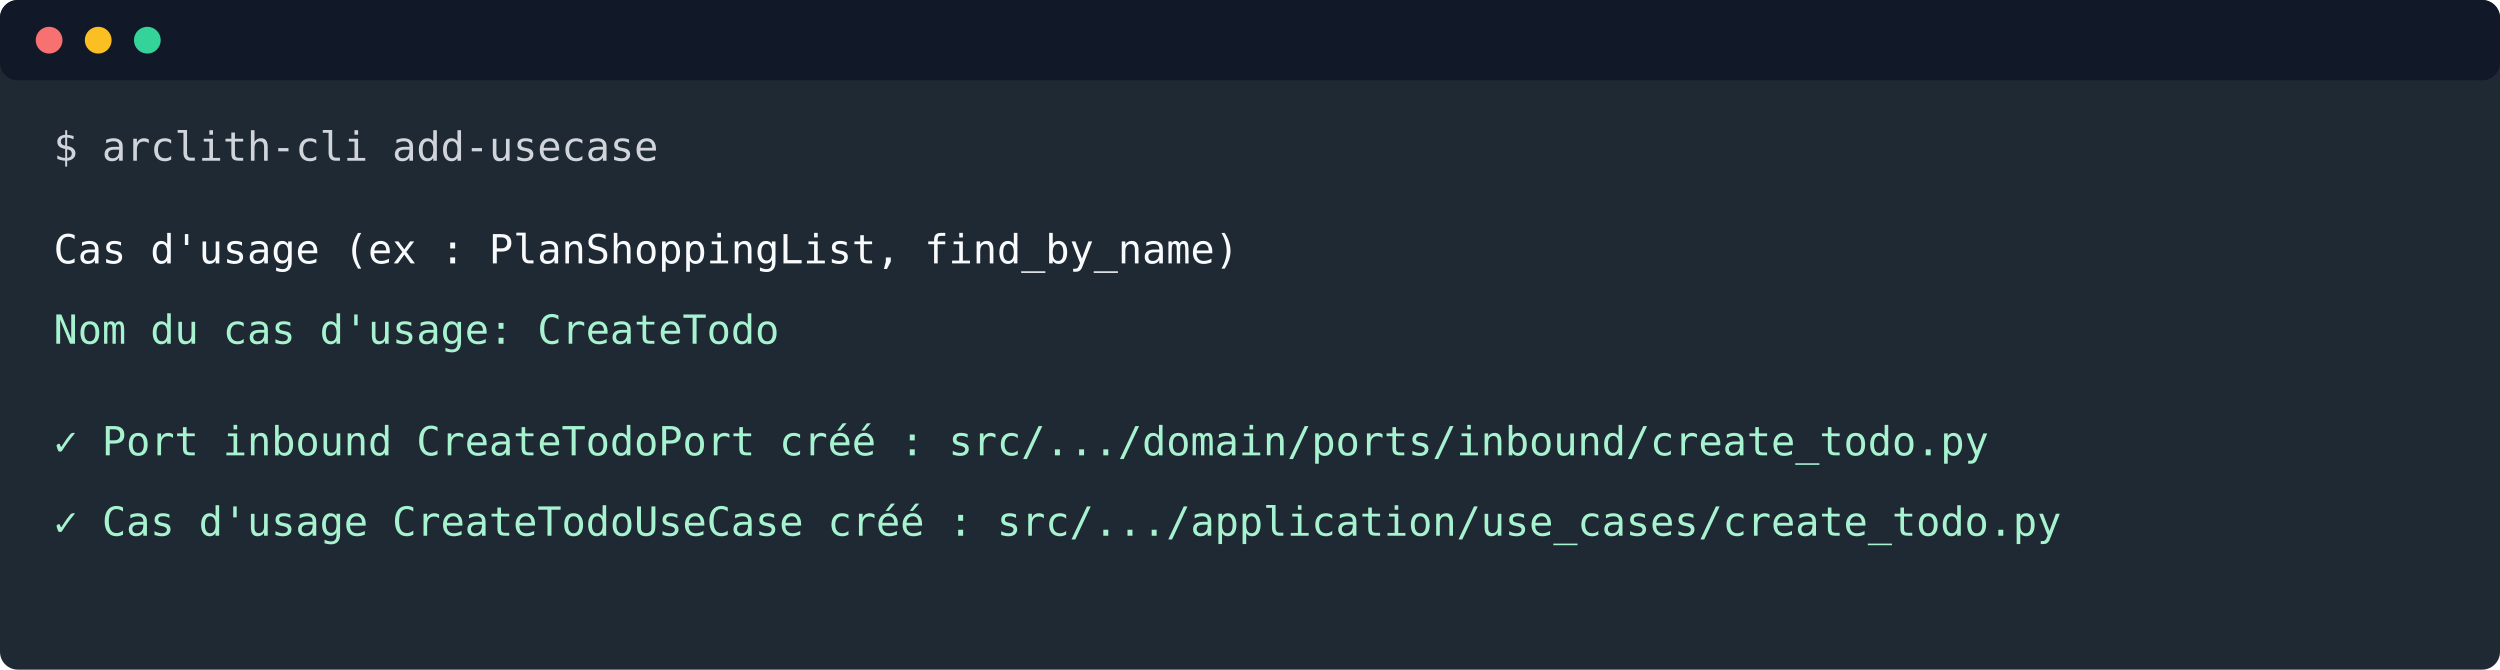
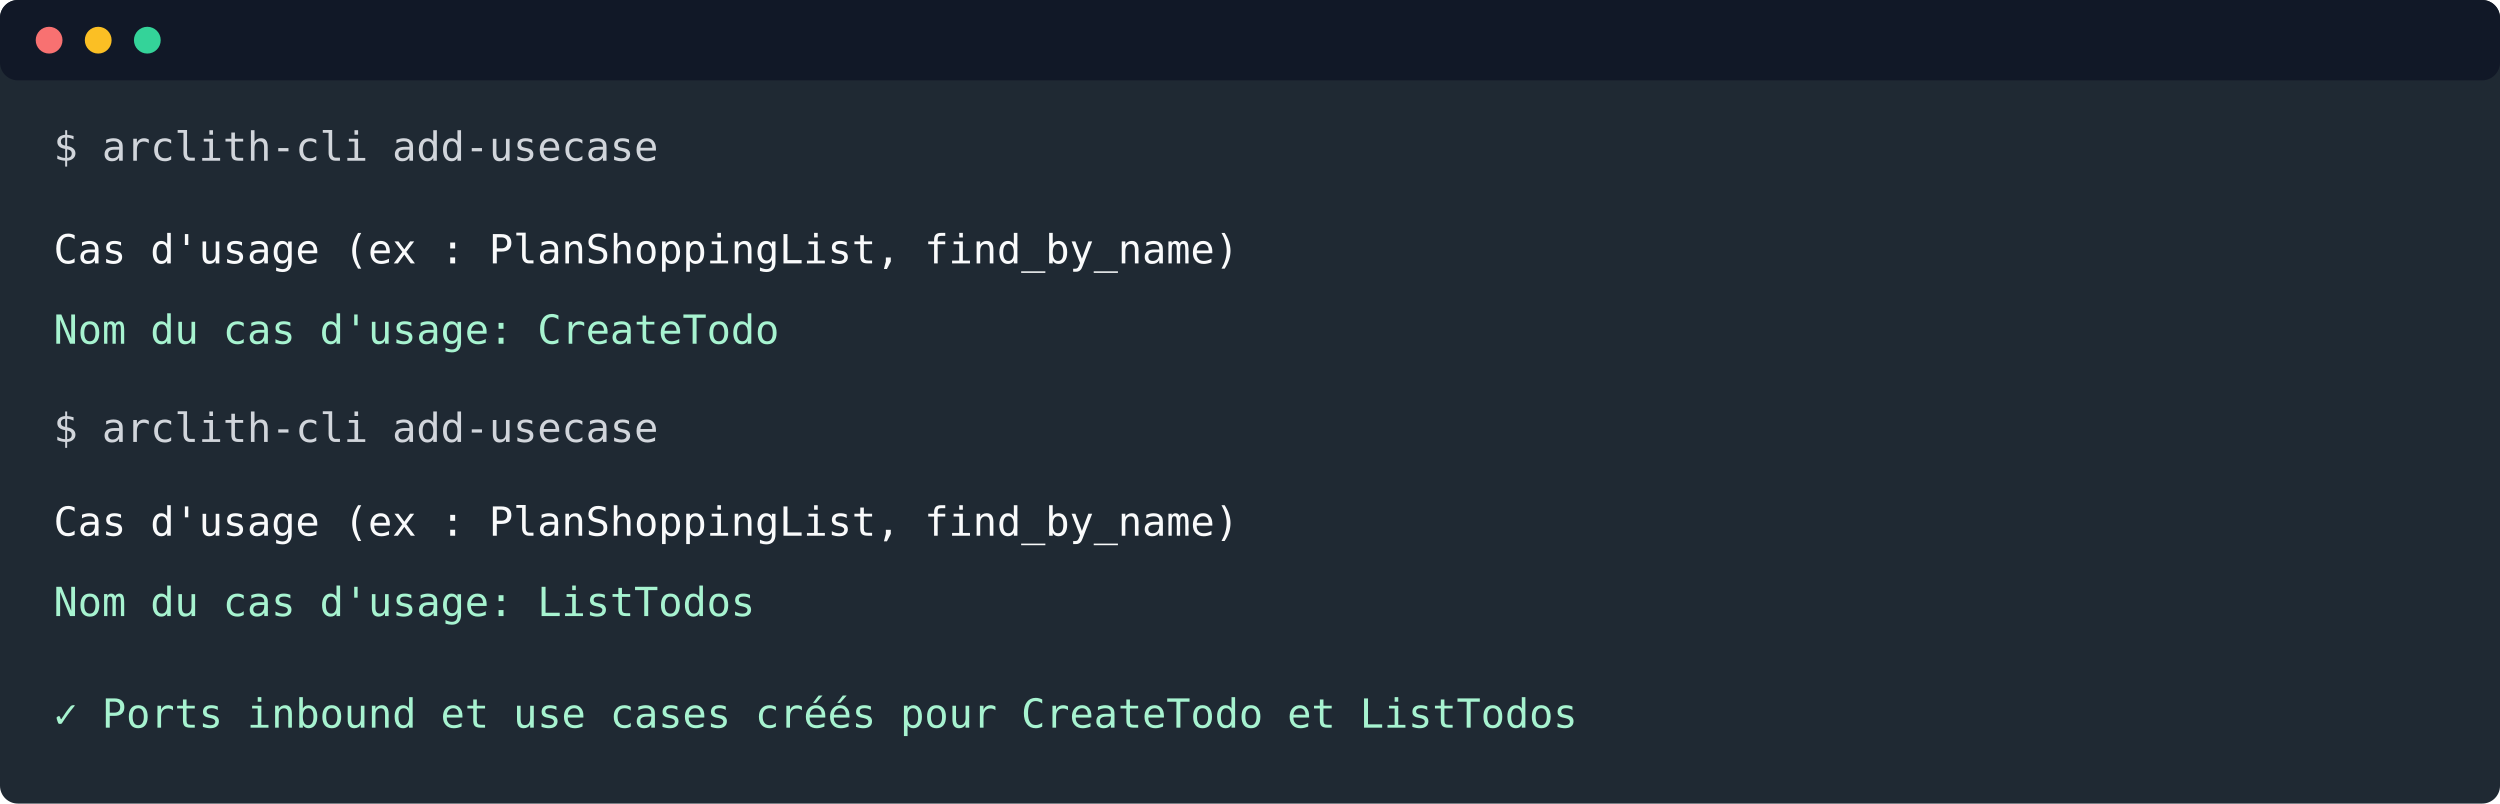
- <svg xmlns="http://www.w3.org/2000/svg" width="1120" height="300" viewBox="0 0 1120 300" role="img" aria-labelledby="title desc">
-   <rect width="1120" height="300" rx="8" fill="#1f2933" />
+ <svg xmlns="http://www.w3.org/2000/svg" width="1120" height="360" viewBox="0 0 1120 360" role="img" aria-labelledby="title desc">
+   <rect width="1120" height="360" rx="8" fill="#1f2933" />
  <rect y="0" width="1120" height="36" rx="8" fill="#111827" />
  <circle cx="22" cy="18" r="6" fill="#f87171" />
  <circle cx="44" cy="18" r="6" fill="#fbbf24" />
  <circle cx="66" cy="18" r="6" fill="#34d399" />
  <text x="24" y="72" fill="#d1d5db" font-family="Menlo, Consolas, monospace" font-size="18">$ arclith-cli add-usecase</text>
  <text x="24" y="118" fill="#f9fafb" font-family="Menlo, Consolas, monospace" font-size="18">Cas d'usage (ex : PlanShoppingList, find_by_name)</text>
  <text x="24" y="154" fill="#a7f3d0" font-family="Menlo, Consolas, monospace" font-size="18">Nom du cas d'usage: CreateTodo</text>
-   <text x="24" y="204" fill="#a7f3d0" font-family="Menlo, Consolas, monospace" font-size="18">✓ Port inbound CreateTodoPort créé : src/.../domain/ports/inbound/create_todo.py</text>
-   <text x="24" y="240" fill="#a7f3d0" font-family="Menlo, Consolas, monospace" font-size="18">✓ Cas d'usage CreateTodoUseCase créé : src/.../application/use_cases/create_todo.py</text>
+   <text x="24" y="198" fill="#d1d5db" font-family="Menlo, Consolas, monospace" font-size="18">$ arclith-cli add-usecase</text>
+   <text x="24" y="240" fill="#f9fafb" font-family="Menlo, Consolas, monospace" font-size="18">Cas d'usage (ex : PlanShoppingList, find_by_name)</text>
+   <text x="24" y="276" fill="#a7f3d0" font-family="Menlo, Consolas, monospace" font-size="18">Nom du cas d'usage: ListTodos</text>
+   <text x="24" y="326" fill="#a7f3d0" font-family="Menlo, Consolas, monospace" font-size="18">✓ Ports inbound et use cases créés pour CreateTodo et ListTodos</text>
</svg>
